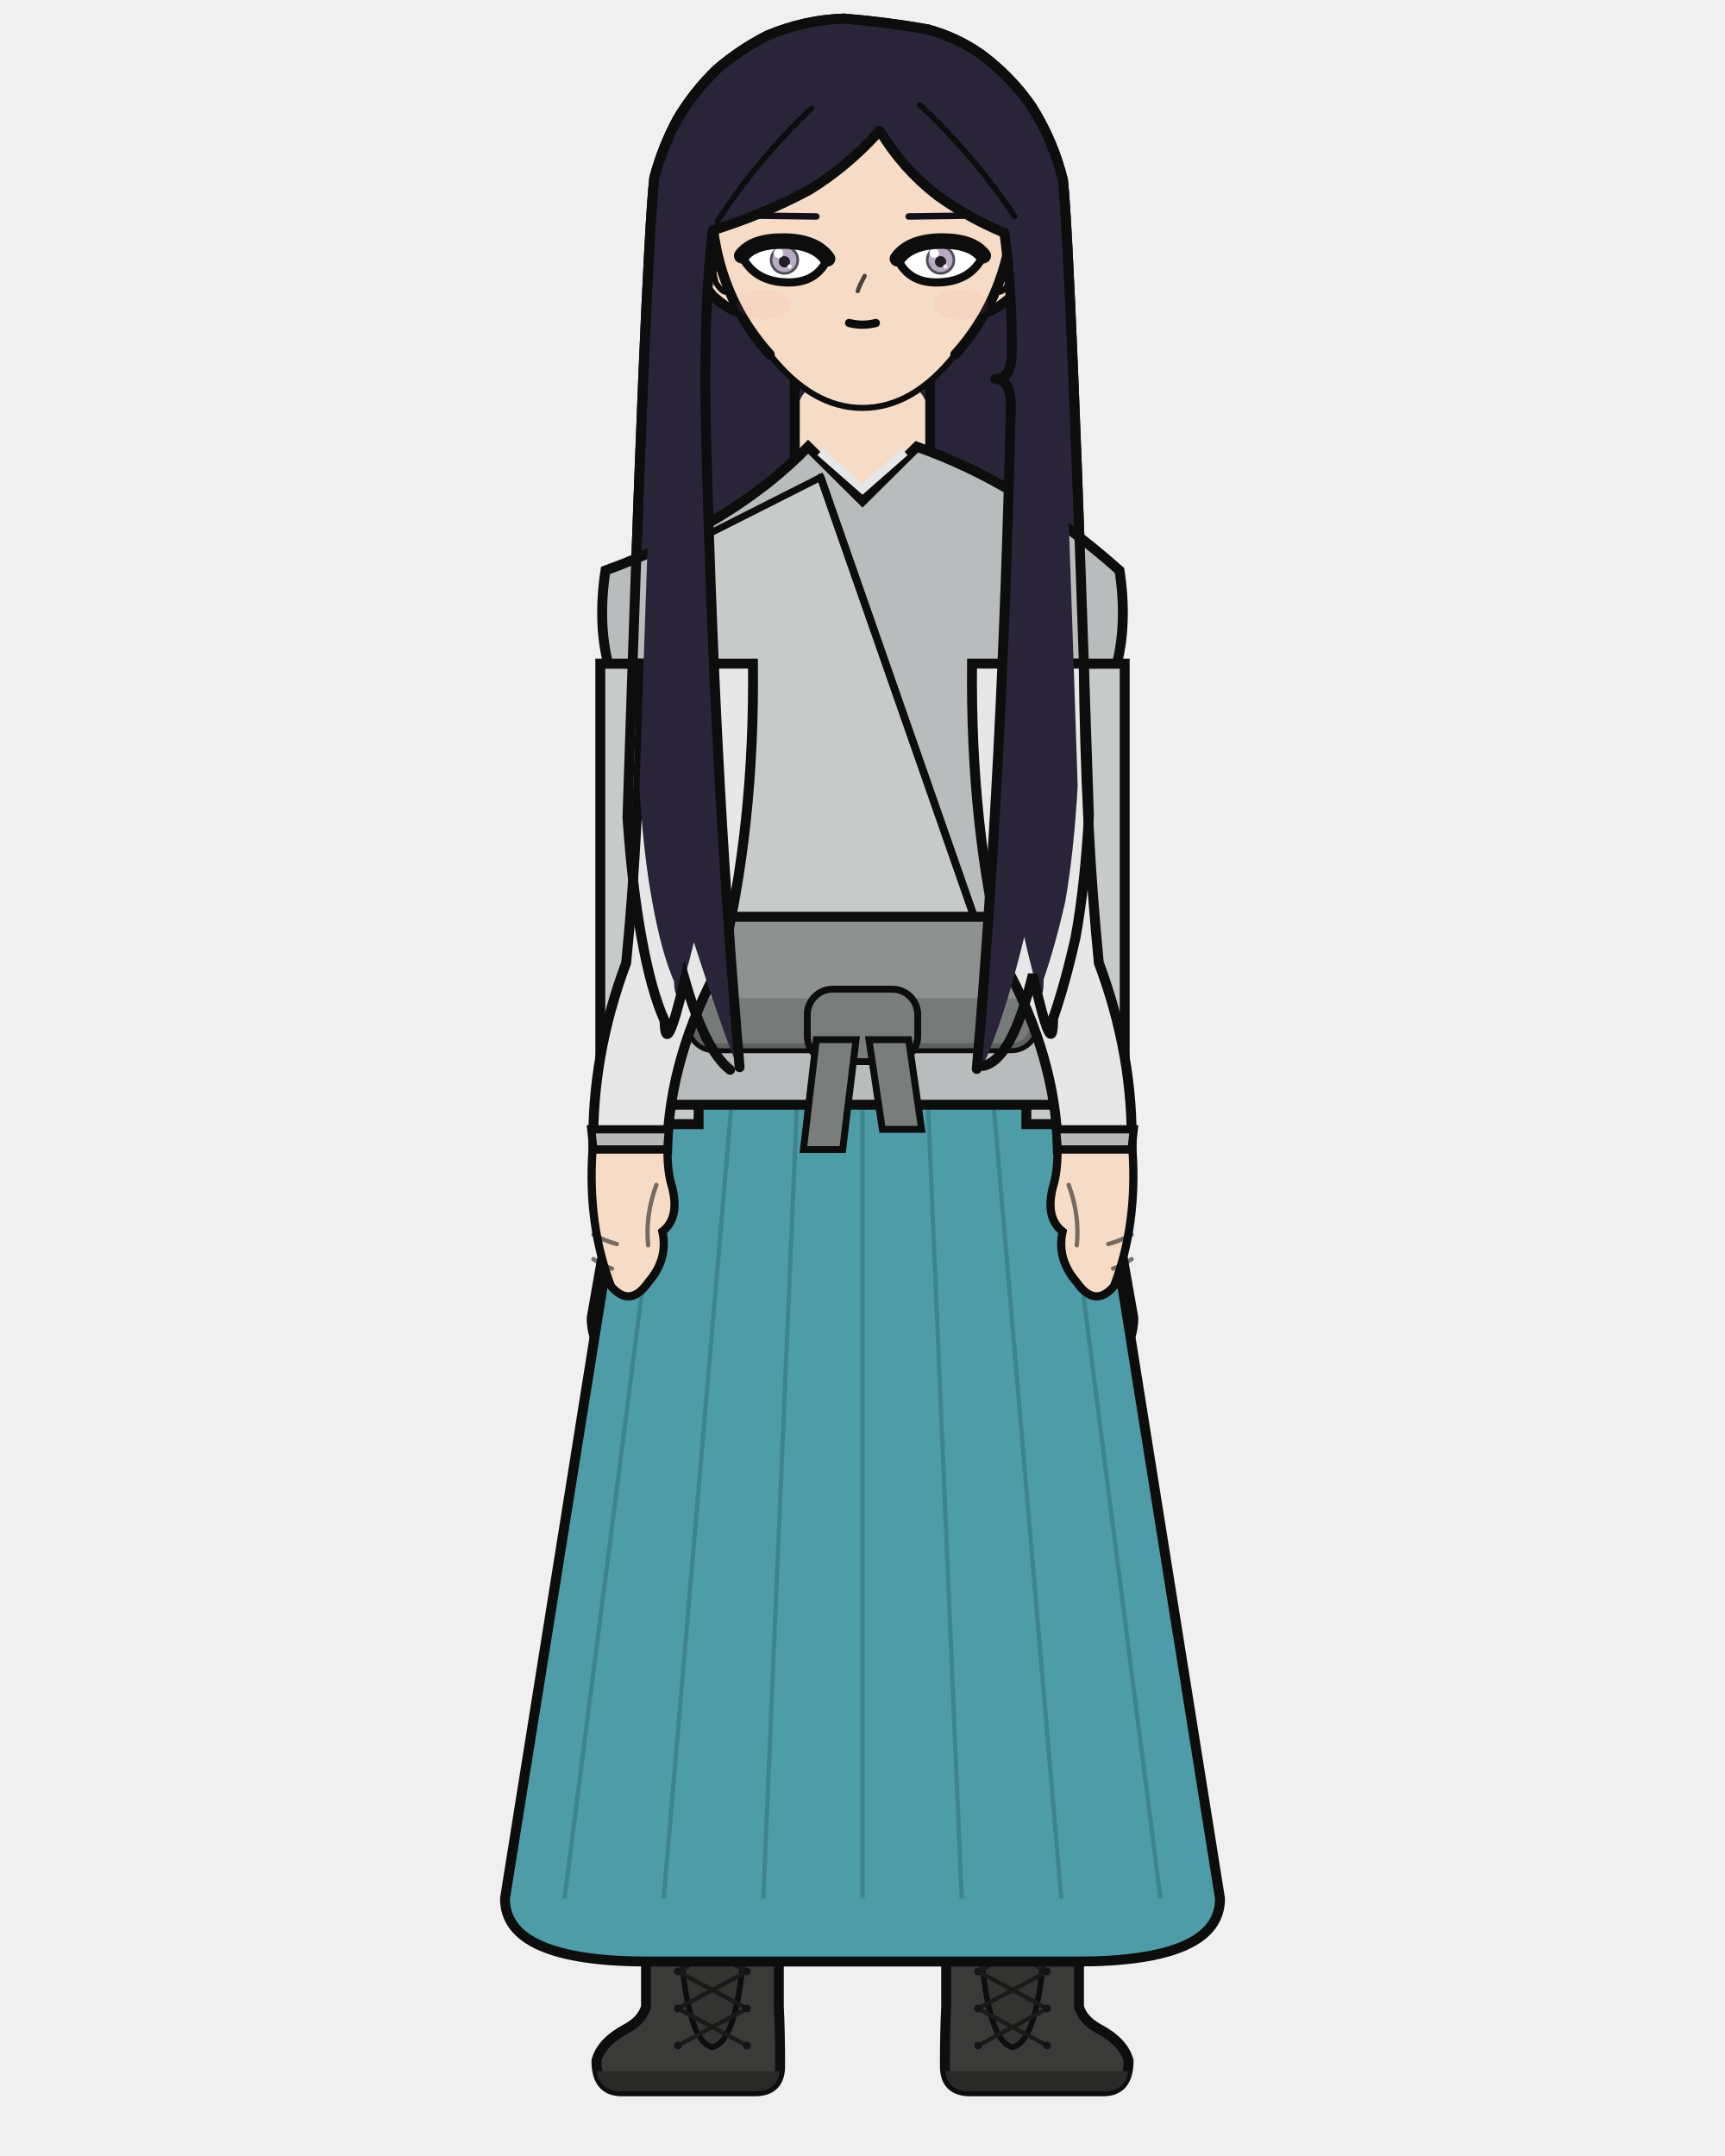
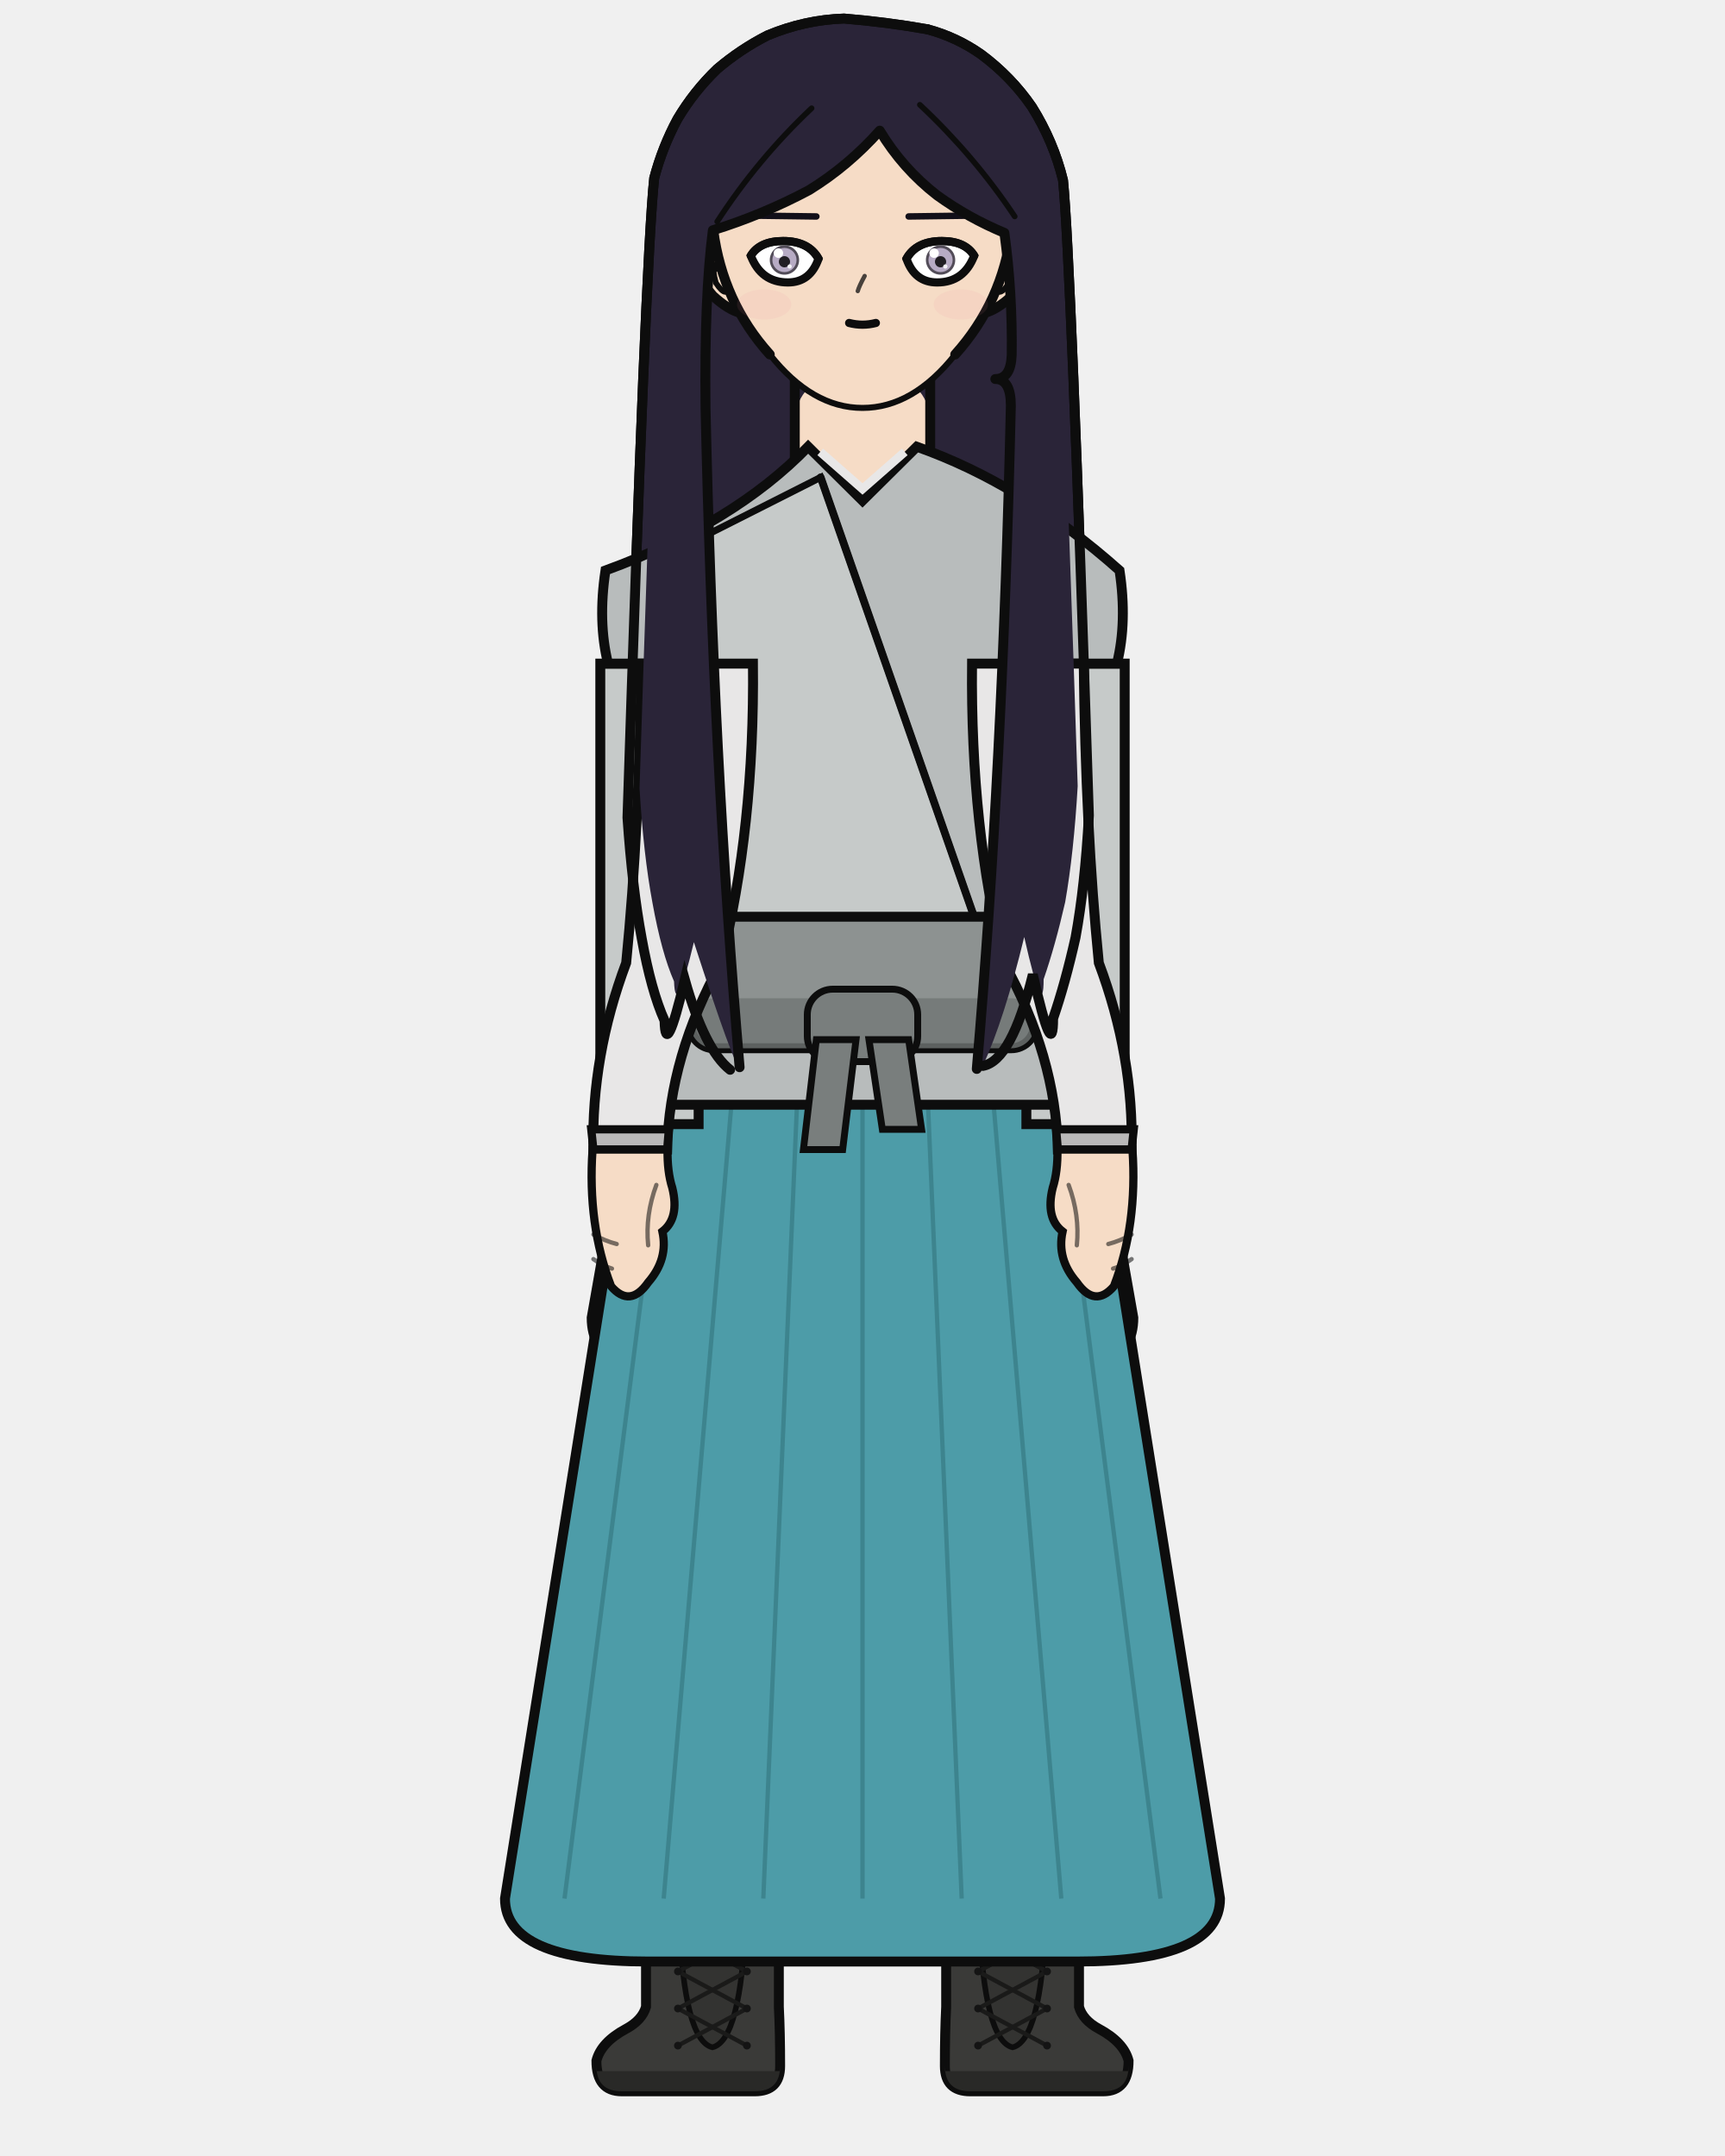
<svg xmlns="http://www.w3.org/2000/svg" width="400" height="500" viewBox="0 0 400 500">
  <defs>
    <clipPath id="hair-front">
      <path d="M 171.5 247.5 Q 165.4 176.4 163.6 94.5 Q 163.3 68.9 165.3 53.4 Q 176.9 49.8 187.6 44.1 Q 196.7 38.5 204.0 30.3 Q 209.3 39.1 217.3 45.3 Q 224.5 50.5 232.9 54.0 Q 234.8 67.9 234.6 82.3 Q 234.4 87.9 230.8 87.9 Q 234.4 87.9 234.4 94.1 Q 232.5 178.1 226.5 247.9 Q 227.2 247.5 227.9 247.2 Q 232.9 236.3 237.5 217.3 Q 242.0 237.2 242.0 227.1 Q 244.7 219.3 247.0 209.2 Q 249.0 197.8 249.9 182.3 Q 245.9 59.3 244.2 42.3 Q 242.0 33.8 237.4 26.2 Q 232.7 19.6 226.1 14.6 Q 220.7 10.8 214.4 9.1 Q 205.2 7.6 195.9 6.7 Q 187.3 7.1 179.1 10.5 Q 173.1 13.5 168.0 17.8 Q 162.8 22.8 159.2 28.9 Q 155.9 35.1 154.1 41.9 Q 152.2 59.7 148.3 182.8 Q 149.2 198.2 151.3 209.4 Q 153.4 221.0 156.3 227.6 Q 156.6 236.5 160.9 218.5 Q 170.4 247.8 171.5 247.5 Z" />
    </clipPath>
  </defs>
  <path d="M 169.3 248.1 Q 163.4 243.5 158.8 227.2 Q 154.3 246.1 154.1 236.7 Q 151.0 229.8 148.8 217.6 Q 146.6 205.8 145.5 189.6 Q 149.7 60.0 151.7 41.3 Q 153.6 34.1 157.1 27.6 Q 160.9 21.2 166.3 16.0 Q 171.7 11.4 178.0 8.2 Q 186.6 4.6 195.7 4.3 Q 205.5 5.1 215.1 6.8 Q 221.8 8.6 227.5 12.6 Q 234.5 17.8 239.3 24.8 Q 244.3 32.8 246.5 41.8 Q 248.3 59.6 252.5 189.1 Q 251.6 205.4 249.4 217.4 Q 247.0 228.1 244.2 236.2 Q 244.2 246.8 239.5 226.0 Q 234.6 246.0 227.9 247.2 Q 198.6 254.3 169.3 248.1 Z" fill="#2a2438" />
  <path d="M 169.3 248.1 Q 163.4 243.5 158.8 227.2 Q 154.3 246.1 154.1 236.7 Q 151.0 229.8 148.8 217.6 Q 146.6 205.8 145.5 189.6 Q 149.7 60.0 151.7 41.3 Q 153.6 34.1 157.1 27.6 Q 160.9 21.2 166.3 16.0 Q 171.7 11.4 178.0 8.2 Q 186.6 4.6 195.7 4.3 Q 205.5 5.1 215.1 6.8 Q 221.8 8.6 227.5 12.6 Q 234.5 17.8 239.3 24.8 Q 244.3 32.8 246.5 41.8 Q 248.3 59.6 252.5 189.1 Q 251.6 205.4 249.4 217.4 Q 247.0 228.1 244.2 236.2 Q 244.2 246.8 239.5 226.0 Q 234.6 246.0 227.9 247.2 Q 198.6 254.3 169.3 248.1 Z" fill="none" stroke="#0d0d0d" stroke-width="2.3" stroke-linecap="round" stroke-linejoin="round" />
  <rect x="184.3" y="86.7" width="31.4" height="34.1" rx="11.0" fill="#f6dcc6" />
  <line x1="184.3" y1="86.7" x2="184.3" y2="120.9" stroke="#0d0d0d" stroke-width="2.3" />
  <line x1="215.7" y1="86.7" x2="215.7" y2="120.9" stroke="#0d0d0d" stroke-width="2.3" />
  <path d="M 146.7 256.2 L 253.3 256.2 Q 253.3 336.2 251.8 370.4 Q 251.4 403.7 248.8 465.4 L 220.8 465.4 Q 216.3 370.4 200.0 288.2 Q 183.7 370.4 179.2 465.4 L 151.2 465.4 Q 148.6 403.7 148.2 370.4 Q 146.7 336.2 146.7 256.2 Z" fill="#f6dcc6" stroke="#0d0d0d" stroke-width="1.9" stroke-linejoin="round" />
  <path d="M 146.7 256.2 L 253.3 256.2 L 243.7 301.3 Q 200.0 306.3 156.3 301.3 Z" fill="#e8e4dc" stroke="#0d0d0d" stroke-width="1.9" stroke-linejoin="round" />
  <path d="M 180.6 435.0 L 180.6 465.4 Q 180.9 471.3 180.9 479.1 Q 180.9 485.0 175.0 485.0 L 144.2 485.0 Q 138.3 485.0 138.3 477.9 Q 139.4 473.6 145.2 470.5 Q 148.9 468.5 149.8 465.4 L 149.8 435.0 Z" fill="#3a3a38" stroke="#0d0d0d" stroke-width="2.3" />
  <path d="M 180.9 480.3 L 138.3 480.3 L 138.3 479.1 Q 138.3 485.0 144.2 485.0 L 175.0 485.0 Q 180.9 485.0 180.9 479.1 Z" fill="#292927" />
  <rect x="149.8" y="435.0" width="30.8" height="10.3" fill="#2d2d2c" stroke="#0d0d0d" stroke-width="1.6" />
  <path d="M 157.5 445.3 L 172.9 445.3 Q 171.8 473.2 165.2 474.8 Q 158.6 473.2 157.5 445.3 Z" fill="#333331" stroke="#0d0d0d" stroke-width="1.3" />
  <line x1="173.2" y1="448.7" x2="157.2" y2="457.2" stroke="#1a1a19" stroke-width="1.0" stroke-linecap="round" />
  <line x1="157.2" y1="448.7" x2="173.2" y2="457.2" stroke="#1a1a19" stroke-width="1.0" stroke-linecap="round" />
  <line x1="173.2" y1="457.2" x2="157.2" y2="465.8" stroke="#1a1a19" stroke-width="1.0" stroke-linecap="round" />
  <line x1="157.2" y1="457.2" x2="173.2" y2="465.8" stroke="#1a1a19" stroke-width="1.0" stroke-linecap="round" />
  <line x1="173.2" y1="465.8" x2="157.2" y2="474.4" stroke="#1a1a19" stroke-width="1.0" stroke-linecap="round" />
  <line x1="157.2" y1="465.8" x2="173.2" y2="474.4" stroke="#1a1a19" stroke-width="1.0" stroke-linecap="round" />
  <circle cx="157.2" cy="448.7" r="0.9" fill="#141414" />
  <circle cx="173.2" cy="448.7" r="0.9" fill="#141414" />
  <circle cx="157.2" cy="457.2" r="0.9" fill="#141414" />
  <circle cx="173.2" cy="457.2" r="0.9" fill="#141414" />
  <circle cx="157.2" cy="465.8" r="0.9" fill="#141414" />
  <circle cx="173.2" cy="465.8" r="0.9" fill="#141414" />
  <circle cx="157.2" cy="474.4" r="0.9" fill="#141414" />
  <circle cx="173.2" cy="474.4" r="0.9" fill="#141414" />
  <path d="M 219.4 435.0 L 219.4 465.4 Q 219.1 471.3 219.1 479.1 Q 219.1 485.0 225.0 485.0 L 255.8 485.0 Q 261.7 485.0 261.7 477.9 Q 260.6 473.6 254.8 470.5 Q 251.1 468.5 250.2 465.4 L 250.2 435.0 Z" fill="#3a3a38" stroke="#0d0d0d" stroke-width="2.3" />
  <path d="M 219.1 480.3 L 261.7 480.3 L 261.7 479.1 Q 261.7 485.0 255.8 485.0 L 225.0 485.0 Q 219.1 485.0 219.1 479.1 Z" fill="#292927" />
  <rect x="219.4" y="435.0" width="30.8" height="10.3" fill="#2d2d2c" stroke="#0d0d0d" stroke-width="1.6" />
  <path d="M 227.1 445.3 L 242.5 445.3 Q 241.4 473.2 234.8 474.8 Q 228.2 473.2 227.1 445.3 Z" fill="#333331" stroke="#0d0d0d" stroke-width="1.3" />
  <line x1="242.8" y1="448.7" x2="226.8" y2="457.2" stroke="#1a1a19" stroke-width="1.0" stroke-linecap="round" />
  <line x1="226.8" y1="448.7" x2="242.8" y2="457.2" stroke="#1a1a19" stroke-width="1.0" stroke-linecap="round" />
  <line x1="242.8" y1="457.2" x2="226.8" y2="465.8" stroke="#1a1a19" stroke-width="1.0" stroke-linecap="round" />
  <line x1="226.8" y1="457.2" x2="242.8" y2="465.8" stroke="#1a1a19" stroke-width="1.0" stroke-linecap="round" />
  <line x1="242.8" y1="465.8" x2="226.8" y2="474.4" stroke="#1a1a19" stroke-width="1.0" stroke-linecap="round" />
  <line x1="226.8" y1="465.8" x2="242.8" y2="474.4" stroke="#1a1a19" stroke-width="1.0" stroke-linecap="round" />
  <circle cx="226.8" cy="448.7" r="0.9" fill="#141414" />
  <circle cx="242.8" cy="448.7" r="0.9" fill="#141414" />
  <circle cx="226.8" cy="457.2" r="0.9" fill="#141414" />
  <circle cx="242.8" cy="457.2" r="0.9" fill="#141414" />
  <circle cx="226.8" cy="465.8" r="0.9" fill="#141414" />
  <circle cx="242.8" cy="465.8" r="0.9" fill="#141414" />
  <circle cx="226.8" cy="474.4" r="0.9" fill="#141414" />
  <circle cx="242.8" cy="474.4" r="0.9" fill="#141414" />
  <path d="M 151.7 223.3 L 137.2 305.6 Q 137.2 320.2 162.3 320.2 L 237.7 320.2 Q 262.8 320.2 262.8 305.6 L 248.3 223.3 Z" fill="#4f7a52" stroke="#0d0d0d" stroke-width="2.3" />
  <line x1="174.9" y1="252.3" x2="163.6" y2="320.2" stroke="#3c623f" stroke-width="1.0" opacity="0.7" />
  <line x1="214.5" y1="252.3" x2="222.6" y2="320.2" stroke="#3c623f" stroke-width="1.0" opacity="0.7" />
  <path d="M 151.7 223.3 L 117.1 440.3 Q 117.1 454.9 150.3 454.9 L 249.7 454.9 Q 282.9 454.9 282.9 440.3 L 248.3 223.3 Z" fill="#4d9ca8" stroke="#0d0d0d" stroke-width="2.3" />
  <line x1="158.6" y1="223.3" x2="130.9" y2="440.3" stroke="#387c86" stroke-width="1.0" opacity="0.75" />
  <line x1="172.4" y1="223.3" x2="153.9" y2="440.3" stroke="#387c86" stroke-width="1.0" opacity="0.75" />
  <line x1="186.2" y1="223.3" x2="177.0" y2="440.3" stroke="#387c86" stroke-width="1.0" opacity="0.75" />
  <line x1="200.0" y1="223.3" x2="200.0" y2="440.3" stroke="#387c86" stroke-width="1.0" opacity="0.75" />
  <line x1="213.8" y1="223.3" x2="223.0" y2="440.3" stroke="#387c86" stroke-width="1.0" opacity="0.75" />
  <line x1="227.6" y1="223.3" x2="246.1" y2="440.3" stroke="#387c86" stroke-width="1.0" opacity="0.75" />
  <line x1="241.4" y1="223.3" x2="269.1" y2="440.3" stroke="#387c86" stroke-width="1.0" opacity="0.75" />
  <path d="M 162.0 153.9 L 139.2 153.9 L 139.2 252.7 Q 139.2 260.7 147.2 260.7 L 162.0 260.7 Z" fill="#c6cac9" stroke="#0d0d0d" stroke-width="2.3" />
  <path d="M 238.0 153.9 L 260.8 153.9 L 260.8 252.7 Q 260.8 260.7 252.8 260.7 L 238.0 260.7 Z" fill="#c6cac9" stroke="#0d0d0d" stroke-width="2.3" />
  <path d="M 187.4 103.6 Q 170.2 121.4 140.4 132.3 Q 138.6 144.2 141.0 153.9 L 158.8 153.9 Q 158.8 192.0 161.2 223.3 Q 146.7 241.4 146.7 256.2 L 253.3 256.2 Q 253.3 241.4 238.8 223.3 Q 241.2 192.0 241.2 153.9 L 259.0 153.9 Q 261.4 144.2 259.6 132.3 Q 237.0 112.2 212.6 103.6 L 200.0 116.1 Z" fill="#b8bcbc" stroke="#0d0d0d" stroke-width="2.3" />
  <path d="M 190.2 104.8 L 200.0 113.4 L 209.8 104.8" fill="none" stroke="#e8e7e7" stroke-width="2.0" />
  <path d="M 190.3 110.7 L 152.3 129.9 Q 152.3 223.3 161.2 218.4 L 227.9 218.4 Z" fill="#c6cac9" stroke="#0d0d0d" stroke-width="1.6" />
  <path d="M 190.3 110.7 L 227.9 218.4" fill="none" stroke="#0d0d0d" stroke-width="1.8" stroke-linecap="round" />
  <rect x="160.1" y="212.6" width="79.9" height="30.5" rx="5.5" fill="#8d9291" stroke="#0d0d0d" stroke-width="2.3" />
  <rect x="160.1" y="231.5" width="79.9" height="11.6" rx="5.5" fill="#707574" opacity="0.8" />
  <rect x="187.2" y="229.4" width="25.6" height="16.8" rx="5.9" fill="#797e7d" stroke="#0d0d0d" stroke-width="1.6" />
  <path d="M 189.3 241.1 L 198.5 241.1 L 195.4 266.6 L 186.3 266.6 Z" fill="#797e7d" stroke="#0d0d0d" stroke-width="1.6" />
  <path d="M 201.5 241.1 L 210.7 241.1 L 213.7 261.9 L 204.6 261.9 Z" fill="#797e7d" stroke="#0d0d0d" stroke-width="1.6" />
  <path d="M 174.6 153.9 L 148.7 153.9 Q 148.3 192.0 145.2 223.3 Q 137.1 244.9 137.6 266.6 L 154.7 266.6 Q 155.2 244.9 167.2 223.3 Q 175.0 192.0 174.6 153.9 Z" fill="#e8e7e7" stroke="#0d0d0d" stroke-width="2.3" />
  <path d="M 137.1 261.9 L 155.1 261.9 L 154.7 266.6 L 137.6 266.6 Z" fill="#bab9b9" stroke="#0d0d0d" stroke-width="1.9" />
  <path d="M 137.4 266.6 Q 136.2 284.0 141.7 298.3 Q 146.1 303.4 150.3 297.4 Q 155.0 292.0 153.6 285.6 Q 157.6 282.5 155.9 275.5 Q 154.7 271.7 154.8 266.6 Z" fill="#f6dcc6" stroke="#0d0d0d" stroke-width="1.9" />
  <path d="M 152.2 274.8 Q 149.6 281.8 150.3 288.8" fill="none" stroke="#0d0d0d" stroke-width="1.0" opacity="0.55" stroke-linecap="round" />
  <path d="M 137.6 286.3 Q 140.3 287.8 143.0 288.5" fill="none" stroke="#0d0d0d" stroke-width="1.0" opacity="0.55" stroke-linecap="round" />
  <path d="M 137.6 292.0 Q 139.8 293.6 141.9 294.2" fill="none" stroke="#0d0d0d" stroke-width="1.0" opacity="0.55" stroke-linecap="round" />
  <path d="M 225.4 153.9 L 251.3 153.9 Q 251.7 192.0 254.8 223.3 Q 262.9 244.9 262.4 266.6 L 245.3 266.6 Q 244.8 244.9 232.8 223.3 Q 225.0 192.0 225.4 153.9 Z" fill="#e8e7e7" stroke="#0d0d0d" stroke-width="2.3" />
  <path d="M 244.9 261.9 L 262.9 261.9 L 262.4 266.6 L 245.3 266.6 Z" fill="#bab9b9" stroke="#0d0d0d" stroke-width="1.9" />
  <path d="M 262.6 266.6 Q 263.8 284.0 258.3 298.3 Q 253.9 303.4 249.7 297.4 Q 245.0 292.0 246.4 285.6 Q 242.4 282.5 244.1 275.5 Q 245.3 271.7 245.2 266.6 Z" fill="#f6dcc6" stroke="#0d0d0d" stroke-width="1.9" />
  <path d="M 247.8 274.8 Q 250.4 281.8 249.7 288.8" fill="none" stroke="#0d0d0d" stroke-width="1.0" opacity="0.55" stroke-linecap="round" />
  <path d="M 262.4 286.3 Q 259.7 287.8 257.0 288.5" fill="none" stroke="#0d0d0d" stroke-width="1.0" opacity="0.55" stroke-linecap="round" />
  <path d="M 262.4 292.0 Q 260.2 293.6 258.1 294.2" fill="none" stroke="#0d0d0d" stroke-width="1.0" opacity="0.55" stroke-linecap="round" />
  <path d="M 165.6 54.5 Q 163.3 54.7 162.0 57.0 Q 161.0 59.5 162.0 63.6 Q 163.4 66.5 165.3 68.6 Q 168.9 71.9 171.8 72.6 Z" fill="#f6dcc6" />
  <path d="M 165.6 54.5 Q 163.3 54.7 162.0 57.0 Q 161.0 59.5 162.0 63.6 Q 163.4 66.5 165.3 68.6 Q 168.9 71.9 171.8 72.6" fill="none" stroke="#0d0d0d" stroke-width="2.3" stroke-linecap="round" />
  <path d="M 163.1 61.8 Q 162.5 59.8 162.8 59.1 Q 163.2 58.7 164.0 59.2 Q 164.9 60.6 165.9 62.3 Q 165.1 62.3 166.0 65.6 Q 167.4 67.7 168.2 67.7" fill="none" stroke="#0d0d0d" stroke-width="1.3" stroke-linecap="round" />
  <path d="M 234.4 54.5 Q 236.7 54.7 238.0 57.0 Q 239.0 59.5 238.0 63.6 Q 236.6 66.5 234.7 68.6 Q 231.1 71.9 228.2 72.6 Z" fill="#f6dcc6" />
  <path d="M 234.4 54.5 Q 236.7 54.7 238.0 57.0 Q 239.0 59.5 238.0 63.6 Q 236.6 66.5 234.7 68.6 Q 231.1 71.9 228.2 72.6" fill="none" stroke="#0d0d0d" stroke-width="2.3" stroke-linecap="round" />
  <path d="M 236.9 61.8 Q 237.5 59.8 237.2 59.1 Q 236.8 58.7 236.0 59.2 Q 235.1 60.6 234.1 62.3 Q 234.9 62.3 234.0 65.6 Q 232.6 67.7 231.8 67.7" fill="none" stroke="#0d0d0d" stroke-width="1.3" stroke-linecap="round" />
  <path d="M 200.0 14.1 Q 214.6 14.1 225.0 25.6 Q 235.3 37.1 234.6 53.4 Q 232.4 70.1 221.5 82.2 Q 211.7 94.6 200.0 94.6 Q 188.3 94.6 178.5 82.2 Q 167.6 70.1 165.4 53.4 Q 164.7 37.1 175.0 25.6 Q 185.4 14.1 200.0 14.1 Z" fill="#f6dcc6" />
  <path d="M 178.5 82.2 Q 167.6 70.1 165.4 53.4 Q 164.7 37.1 175.0 25.6 Q 185.4 14.1 200.0 14.1 Q 214.6 14.1 225.0 25.6 Q 235.3 37.1 234.6 53.4 Q 232.4 70.1 221.5 82.2" fill="none" stroke="#0d0d0d" stroke-width="2.3" stroke-linecap="round" />
  <path d="M 221.5 82.2 Q 211.7 94.6 200.0 94.6 Q 188.3 94.6 178.5 82.2" fill="none" stroke="#0d0d0d" stroke-width="1.4" stroke-linecap="round" />
  <line x1="189.3" y1="50.2" x2="174.6" y2="50.0" stroke="#120f19" stroke-width="1.5" stroke-linecap="round" />
  <defs>
    <clipPath id="eye-l">
-       <path d="M 191.9 60.0 Q 189.0 55.9 181.5 55.9 Q 174.6 55.9 172.0 59.3 Q 175.0 65.5 182.9 65.5 Q 189.4 65.5 191.9 60.0 Z" />
+       <path d="M 189.8 60.0 Q 187.5 55.9 181.6 55.9 Q 176.2 55.9 174.1 59.3 Q 176.5 65.5 182.7 65.5 Q 187.9 65.5 189.8 60.0 Z" />
    </clipPath>
  </defs>
-   <path d="M 191.9 60.0 Q 189.0 55.9 181.5 55.9 Q 174.6 55.9 172.0 59.3 Q 175.0 65.5 182.9 65.5 Q 189.4 65.5 191.9 60.0 Z" fill="white" stroke="#0d0d0d" stroke-width="1.9" />
+   <path d="M 189.8 60.0 Q 187.5 55.9 181.6 55.9 Q 176.2 55.9 174.1 59.3 Q 176.5 65.5 182.7 65.5 Q 187.9 65.5 189.8 60.0 Z" fill="white" stroke="#0d0d0d" stroke-width="1.9" />
  <g clip-path="url(#eye-l)">
    <circle cx="181.9" cy="60.3" r="3.4" fill="#524c58" />
    <circle cx="181.9" cy="60.3" r="2.8" fill="#b7abc4" />
    <circle cx="181.9" cy="60.7" r="1.3" fill="#211e23" />
    <circle cx="180.5" cy="58.7" r="1.1" fill="white" />
    <circle cx="183.1" cy="61.8" r="0.5" fill="white" opacity="0.85" />
  </g>
-   <path d="M 191.9 60.0 Q 189.0 55.9 181.5 55.9 Q 174.6 55.9 172.0 59.3" fill="none" stroke="#0d0d0d" stroke-width="3.6" stroke-linecap="round" />
+   <path d="M 189.8 60.0 Q 187.5 55.9 181.6 55.9 Q 176.2 55.9 174.1 59.3" fill="none" stroke="#0d0d0d" stroke-width="1.9" stroke-linecap="round" />
  <line x1="210.7" y1="50.2" x2="225.4" y2="50.0" stroke="#120f19" stroke-width="1.5" stroke-linecap="round" />
  <defs>
    <clipPath id="eye-r">
-       <path d="M 208.1 60.0 Q 211.0 55.9 218.5 55.9 Q 225.4 55.9 228.0 59.3 Q 225.0 65.5 217.1 65.5 Q 210.6 65.5 208.1 60.0 Z" />
+       <path d="M 210.2 60.0 Q 212.5 55.9 218.4 55.9 Q 223.8 55.9 225.9 59.3 Q 223.5 65.5 217.3 65.5 Q 212.1 65.5 210.2 60.0 Z" />
    </clipPath>
  </defs>
-   <path d="M 208.1 60.0 Q 211.0 55.9 218.5 55.9 Q 225.4 55.9 228.0 59.3 Q 225.0 65.5 217.1 65.5 Q 210.6 65.5 208.1 60.0 Z" fill="white" stroke="#0d0d0d" stroke-width="1.9" />
+   <path d="M 210.2 60.0 Q 212.5 55.9 218.4 55.9 Q 223.8 55.9 225.9 59.3 Q 223.5 65.5 217.3 65.5 Q 212.1 65.5 210.2 60.0 Z" fill="white" stroke="#0d0d0d" stroke-width="1.9" />
  <g clip-path="url(#eye-r)">
    <circle cx="218.1" cy="60.3" r="3.4" fill="#524c58" />
    <circle cx="218.1" cy="60.3" r="2.8" fill="#b7abc4" />
    <circle cx="218.1" cy="60.7" r="1.3" fill="#211e23" />
    <circle cx="216.6" cy="58.7" r="1.1" fill="white" />
    <circle cx="219.2" cy="61.8" r="0.5" fill="white" opacity="0.85" />
  </g>
-   <path d="M 208.1 60.0 Q 211.0 55.9 218.5 55.9 Q 225.4 55.9 228.0 59.3" fill="none" stroke="#0d0d0d" stroke-width="3.6" stroke-linecap="round" />
+   <path d="M 210.2 60.0 Q 212.5 55.9 218.4 55.9 Q 223.8 55.9 225.9 59.3" fill="none" stroke="#0d0d0d" stroke-width="1.9" stroke-linecap="round" />
  <path d="M 200.5 64.0 Q 199.2 66.4 198.9 67.5" fill="none" stroke="#0d0d0d" stroke-width="1.0" opacity="0.75" stroke-linecap="round" />
  <path d="M 196.9 74.9 Q 200.0 75.7 203.1 74.9" fill="none" stroke="#0d0d0d" stroke-width="1.9" stroke-linecap="round" />
  <ellipse cx="177.2" cy="70.6" rx="6.3" ry="3.5" fill="#e8879a" opacity="0.09" />
  <ellipse cx="222.8" cy="70.6" rx="6.3" ry="3.5" fill="#e8879a" opacity="0.09" />
  <path d="M 171.5 247.5 Q 165.4 176.4 163.6 94.5 Q 163.3 68.9 165.3 53.4 Q 176.9 49.8 187.6 44.1 Q 196.7 38.5 204.0 30.3 Q 209.3 39.1 217.3 45.3 Q 224.5 50.5 232.9 54.0 Q 234.8 67.9 234.6 82.3 Q 234.4 87.9 230.8 87.9 Q 234.4 87.9 234.4 94.1 Q 232.5 178.1 226.5 247.9 Q 227.2 247.5 227.9 247.2 Q 232.9 236.3 237.5 217.3 Q 242.0 237.2 242.0 227.1 Q 244.7 219.3 247.0 209.2 Q 249.0 197.8 249.9 182.3 Q 245.9 59.3 244.2 42.3 Q 242.0 33.8 237.4 26.2 Q 232.7 19.6 226.1 14.6 Q 220.7 10.8 214.4 9.1 Q 205.2 7.6 195.9 6.7 Q 187.3 7.1 179.1 10.5 Q 173.1 13.5 168.0 17.8 Q 162.8 22.8 159.2 28.9 Q 155.9 35.1 154.1 41.9 Q 152.2 59.7 148.3 182.8 Q 149.2 198.2 151.3 209.4 Q 153.4 221.0 156.3 227.6 Q 156.6 236.5 160.9 218.5 Q 170.4 247.8 171.5 247.5 Z" fill="#2a2438" />
  <path d="M 171.5 247.5 Q 165.4 176.4 163.6 94.5 Q 163.3 68.9 165.3 53.4 Q 176.9 49.8 187.6 44.1 Q 196.7 38.5 204.0 30.3 Q 209.3 39.1 217.3 45.3 Q 224.5 50.5 232.9 54.0 Q 234.8 67.9 234.6 82.3 Q 234.4 87.9 230.8 87.9 Q 234.4 87.9 234.4 94.1 Q 232.5 178.1 226.5 247.9" fill="none" stroke="#0d0d0d" stroke-width="2.3" stroke-linecap="round" stroke-linejoin="round" />
  <path d="M 227.9 247.2 Q 234.6 246.0 239.5 226.0 Q 244.2 246.8 244.2 236.2 Q 247.0 228.1 249.4 217.4 Q 251.6 205.4 252.5 189.1 Q 248.3 59.6 246.5 41.8 Q 244.3 32.8 239.3 24.8 Q 234.5 17.8 227.5 12.6 Q 221.8 8.6 215.1 6.8" fill="none" stroke="#0d0d0d" stroke-width="2.3" stroke-linecap="round" />
  <path d="M 169.3 248.1 Q 163.4 243.5 158.8 227.2 Q 154.3 246.1 154.1 236.7 Q 151.0 229.8 148.8 217.6 Q 146.6 205.8 145.5 189.6 Q 149.7 60.0 151.7 41.3 Q 153.6 34.1 157.1 27.6 Q 160.9 21.2 166.3 16.0 Q 171.7 11.4 178.0 8.2 Q 186.6 4.6 195.7 4.3 Q 205.5 5.1 215.1 6.8" fill="none" stroke="#0d0d0d" stroke-width="2.3" stroke-linecap="round" />
  <path d="M 188.2 25.1 Q 175.7 36.9 166.3 51.4" fill="none" stroke="#0d0d0d" stroke-width="1.3" stroke-linecap="round" clip-path="url(#hair-front)" />
  <path d="M 213.3 24.3 Q 225.9 36.1 235.3 50.2" fill="none" stroke="#0d0d0d" stroke-width="1.3" stroke-linecap="round" clip-path="url(#hair-front)" />
  <path d="M 81.6 65.0 Q 72.3 134.6 76.9 204.3" fill="none" stroke="#0d0d0d" stroke-width="1.3" stroke-linecap="round" clip-path="url(#hair-front)" />
  <path d="M 318.4 65.0 Q 327.7 134.6 323.1 204.3" fill="none" stroke="#0d0d0d" stroke-width="1.3" stroke-linecap="round" clip-path="url(#hair-front)" />
</svg>
